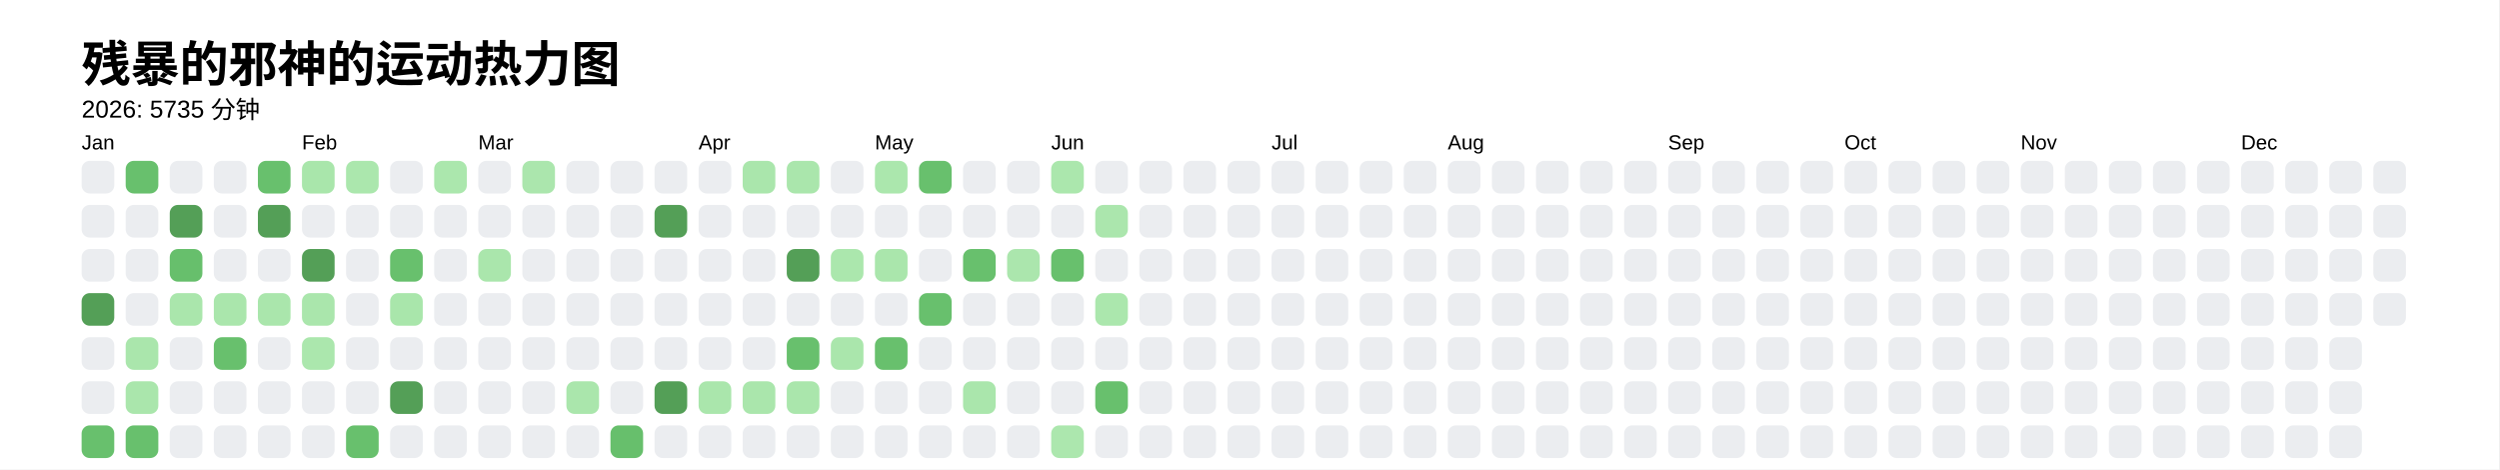
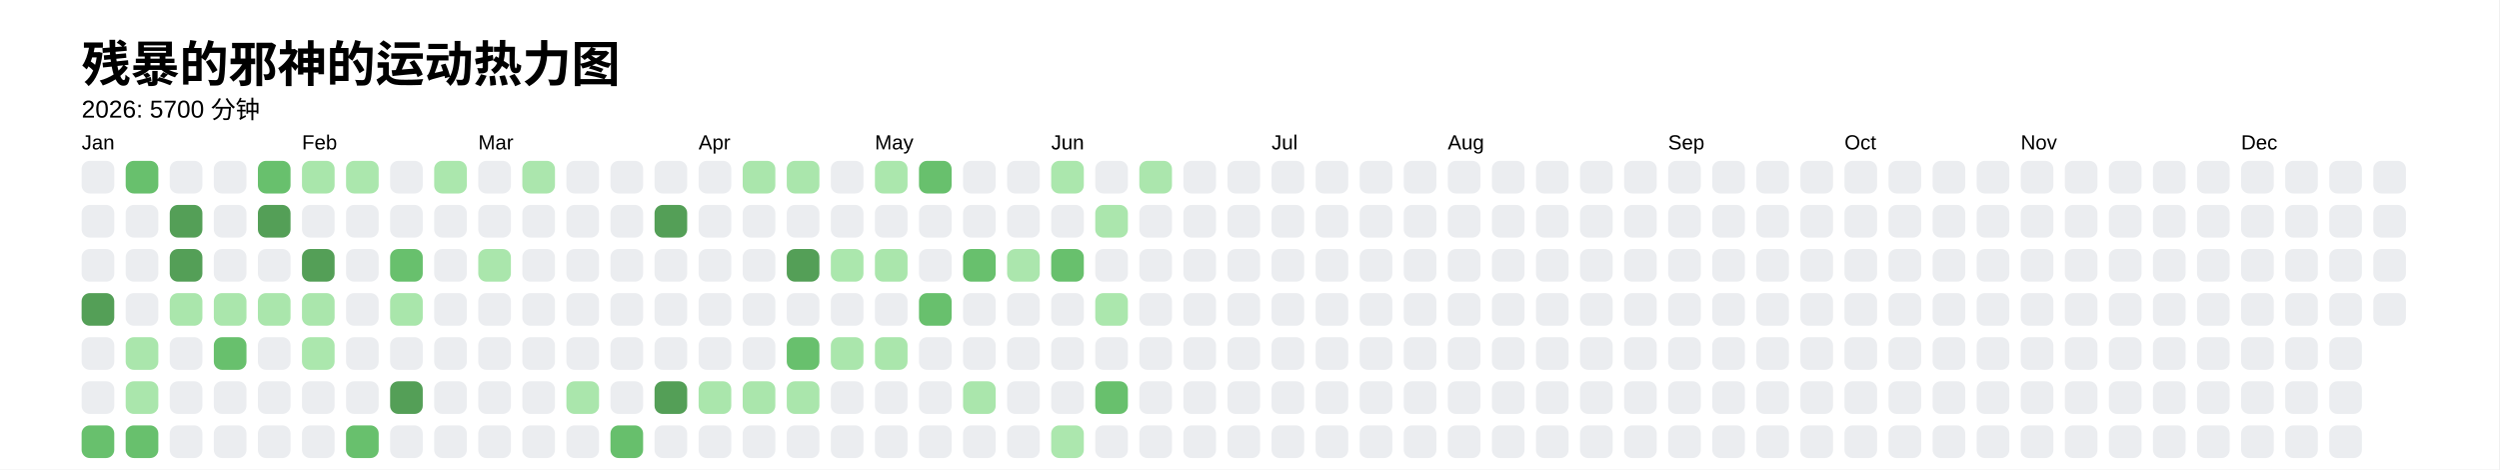
<svg xmlns="http://www.w3.org/2000/svg" baseProfile="full" height="57.5mm" version="1.1" viewBox="0,0,306.2,57.5" width="306.2mm">
  <defs />
  <rect fill="#FFFFFF" height="57.5" width="306.2" x="0" y="0" />
  <text fill="#000000" style="font-size:6px; font-family:Arial; font-weight:bold;" x="10" y="10">残暴的邪神的运动热力图</text>
-   <text fill="#000000" style="font-size:3px; font-family:Arial;" x="10" y="14.4">2026: 5735 分钟</text>
+   <text fill="#000000" style="font-size:3px; font-family:Arial;" x="10" y="14.4">2026: 5700 分钟</text>
  <text fill="#000000" style="font-size:2.5px; font-family:Arial" x="10" y="18.3">Jan</text>
  <rect fill="#EBEDF0" height="4" rx="1" ry="1" width="4" x="10" y="19.7" />
  <rect fill="#EBEDF0" height="4" rx="1" ry="1" width="4" x="10" y="25.1" />
  <rect fill="#EBEDF0" height="4" rx="1" ry="1" width="4" x="10" y="30.5" />
  <rect fill="#549F57" height="4" rx="1" ry="1" width="4" x="10" y="35.9" />
  <rect fill="#EBEDF0" height="4" rx="1" ry="1" width="4" x="10" y="41.3" />
  <rect fill="#EBEDF0" height="4" rx="1" ry="1" width="4" x="10" y="46.7" />
  <rect fill="#68c06d" height="4" rx="1" ry="1" width="4" x="10" y="52.1" />
  <rect fill="#68c06d" height="4" rx="1" ry="1" width="4" x="15.4" y="19.7" />
  <rect fill="#EBEDF0" height="4" rx="1" ry="1" width="4" x="15.4" y="25.1" />
  <rect fill="#EBEDF0" height="4" rx="1" ry="1" width="4" x="15.4" y="30.5" />
  <rect fill="#EBEDF0" height="4" rx="1" ry="1" width="4" x="15.4" y="35.9" />
  <rect fill="#aae6ac" height="4" rx="1" ry="1" width="4" x="15.4" y="41.3" />
  <rect fill="#aae6ac" height="4" rx="1" ry="1" width="4" x="15.4" y="46.7" />
  <rect fill="#68c06d" height="4" rx="1" ry="1" width="4" x="15.4" y="52.1" />
  <rect fill="#EBEDF0" height="4" rx="1" ry="1" width="4" x="20.8" y="19.7" />
  <rect fill="#549F57" height="4" rx="1" ry="1" width="4" x="20.8" y="25.1" />
-   <rect fill="#67bf6c" height="4" rx="1" ry="1" width="4" x="20.8" y="30.5" />
+   <rect fill="#549F57" height="4" rx="1" ry="1" width="4" x="20.8" y="30.5" />
  <rect fill="#aae6ac" height="4" rx="1" ry="1" width="4" x="20.8" y="35.9" />
  <rect fill="#EBEDF0" height="4" rx="1" ry="1" width="4" x="20.8" y="41.3" />
  <rect fill="#EBEDF0" height="4" rx="1" ry="1" width="4" x="20.8" y="46.7" />
  <rect fill="#EBEDF0" height="4" rx="1" ry="1" width="4" x="20.8" y="52.1" />
  <rect fill="#EBEDF0" height="4" rx="1" ry="1" width="4" x="26.2" y="19.7" />
  <rect fill="#EBEDF0" height="4" rx="1" ry="1" width="4" x="26.2" y="25.1" />
  <rect fill="#EBEDF0" height="4" rx="1" ry="1" width="4" x="26.2" y="30.5" />
  <rect fill="#aae6ac" height="4" rx="1" ry="1" width="4" x="26.2" y="35.9" />
  <rect fill="#68c06d" height="4" rx="1" ry="1" width="4" x="26.2" y="41.3" />
  <rect fill="#EBEDF0" height="4" rx="1" ry="1" width="4" x="26.2" y="46.7" />
  <rect fill="#EBEDF0" height="4" rx="1" ry="1" width="4" x="26.2" y="52.1" />
  <rect fill="#68c06d" height="4" rx="1" ry="1" width="4" x="31.6" y="19.7" />
  <rect fill="#549F57" height="4" rx="1" ry="1" width="4" x="31.6" y="25.1" />
  <rect fill="#EBEDF0" height="4" rx="1" ry="1" width="4" x="31.6" y="30.5" />
  <rect fill="#aae6ac" height="4" rx="1" ry="1" width="4" x="31.6" y="35.9" />
  <rect fill="#EBEDF0" height="4" rx="1" ry="1" width="4" x="31.6" y="41.3" />
  <rect fill="#EBEDF0" height="4" rx="1" ry="1" width="4" x="31.6" y="46.7" />
  <rect fill="#EBEDF0" height="4" rx="1" ry="1" width="4" x="31.6" y="52.1" />
  <text fill="#000000" style="font-size:2.5px; font-family:Arial" x="37.0" y="18.3">Feb</text>
  <rect fill="#a9e6ab" height="4" rx="1" ry="1" width="4" x="37.0" y="19.7" />
  <rect fill="#EBEDF0" height="4" rx="1" ry="1" width="4" x="37.0" y="25.1" />
  <rect fill="#549F57" height="4" rx="1" ry="1" width="4" x="37.0" y="30.5" />
  <rect fill="#aae6ac" height="4" rx="1" ry="1" width="4" x="37.0" y="35.9" />
  <rect fill="#abe7ad" height="4" rx="1" ry="1" width="4" x="37.0" y="41.3" />
  <rect fill="#EBEDF0" height="4" rx="1" ry="1" width="4" x="37.0" y="46.7" />
  <rect fill="#EBEDF0" height="4" rx="1" ry="1" width="4" x="37.0" y="52.1" />
  <rect fill="#abe7ad" height="4" rx="1" ry="1" width="4" x="42.4" y="19.7" />
  <rect fill="#EBEDF0" height="4" rx="1" ry="1" width="4" x="42.4" y="25.1" />
  <rect fill="#EBEDF0" height="4" rx="1" ry="1" width="4" x="42.4" y="30.5" />
  <rect fill="#EBEDF0" height="4" rx="1" ry="1" width="4" x="42.4" y="35.9" />
  <rect fill="#EBEDF0" height="4" rx="1" ry="1" width="4" x="42.4" y="41.3" />
  <rect fill="#EBEDF0" height="4" rx="1" ry="1" width="4" x="42.4" y="46.7" />
  <rect fill="#68c06d" height="4" rx="1" ry="1" width="4" x="42.4" y="52.1" />
  <rect fill="#EBEDF0" height="4" rx="1" ry="1" width="4" x="47.8" y="19.7" />
  <rect fill="#EBEDF0" height="4" rx="1" ry="1" width="4" x="47.8" y="25.1" />
  <rect fill="#68c06d" height="4" rx="1" ry="1" width="4" x="47.8" y="30.5" />
  <rect fill="#a9e6ab" height="4" rx="1" ry="1" width="4" x="47.8" y="35.9" />
  <rect fill="#EBEDF0" height="4" rx="1" ry="1" width="4" x="47.8" y="41.3" />
  <rect fill="#549F57" height="4" rx="1" ry="1" width="4" x="47.8" y="46.7" />
  <rect fill="#EBEDF0" height="4" rx="1" ry="1" width="4" x="47.8" y="52.1" />
  <rect fill="#abe7ad" height="4" rx="1" ry="1" width="4" x="53.2" y="19.7" />
  <rect fill="#EBEDF0" height="4" rx="1" ry="1" width="4" x="53.2" y="25.1" />
  <rect fill="#EBEDF0" height="4" rx="1" ry="1" width="4" x="53.2" y="30.5" />
  <rect fill="#EBEDF0" height="4" rx="1" ry="1" width="4" x="53.2" y="35.9" />
  <rect fill="#EBEDF0" height="4" rx="1" ry="1" width="4" x="53.2" y="41.3" />
  <rect fill="#EBEDF0" height="4" rx="1" ry="1" width="4" x="53.2" y="46.7" />
  <rect fill="#EBEDF0" height="4" rx="1" ry="1" width="4" x="53.2" y="52.1" />
  <text fill="#000000" style="font-size:2.5px; font-family:Arial" x="58.6" y="18.3">Mar</text>
  <rect fill="#EBEDF0" height="4" rx="1" ry="1" width="4" x="58.6" y="19.7" />
  <rect fill="#EBEDF0" height="4" rx="1" ry="1" width="4" x="58.6" y="25.1" />
  <rect fill="#aae6ac" height="4" rx="1" ry="1" width="4" x="58.6" y="30.5" />
  <rect fill="#EBEDF0" height="4" rx="1" ry="1" width="4" x="58.6" y="35.9" />
  <rect fill="#EBEDF0" height="4" rx="1" ry="1" width="4" x="58.6" y="41.3" />
  <rect fill="#EBEDF0" height="4" rx="1" ry="1" width="4" x="58.6" y="46.7" />
  <rect fill="#EBEDF0" height="4" rx="1" ry="1" width="4" x="58.6" y="52.1" />
  <rect fill="#abe6ad" height="4" rx="1" ry="1" width="4" x="64" y="19.7" />
  <rect fill="#EBEDF0" height="4" rx="1" ry="1" width="4" x="64" y="25.1" />
  <rect fill="#EBEDF0" height="4" rx="1" ry="1" width="4" x="64" y="30.5" />
  <rect fill="#EBEDF0" height="4" rx="1" ry="1" width="4" x="64" y="35.9" />
  <rect fill="#EBEDF0" height="4" rx="1" ry="1" width="4" x="64" y="41.3" />
  <rect fill="#EBEDF0" height="4" rx="1" ry="1" width="4" x="64" y="46.7" />
  <rect fill="#EBEDF0" height="4" rx="1" ry="1" width="4" x="64" y="52.1" />
  <rect fill="#EBEDF0" height="4" rx="1" ry="1" width="4" x="69.4" y="19.7" />
  <rect fill="#EBEDF0" height="4" rx="1" ry="1" width="4" x="69.4" y="25.1" />
  <rect fill="#EBEDF0" height="4" rx="1" ry="1" width="4" x="69.4" y="30.5" />
  <rect fill="#EBEDF0" height="4" rx="1" ry="1" width="4" x="69.4" y="35.9" />
  <rect fill="#EBEDF0" height="4" rx="1" ry="1" width="4" x="69.4" y="41.3" />
  <rect fill="#aae6ac" height="4" rx="1" ry="1" width="4" x="69.4" y="46.7" />
  <rect fill="#EBEDF0" height="4" rx="1" ry="1" width="4" x="69.4" y="52.1" />
  <rect fill="#EBEDF0" height="4" rx="1" ry="1" width="4" x="74.8" y="19.7" />
  <rect fill="#EBEDF0" height="4" rx="1" ry="1" width="4" x="74.8" y="25.1" />
  <rect fill="#EBEDF0" height="4" rx="1" ry="1" width="4" x="74.8" y="30.5" />
  <rect fill="#EBEDF0" height="4" rx="1" ry="1" width="4" x="74.8" y="35.9" />
  <rect fill="#EBEDF0" height="4" rx="1" ry="1" width="4" x="74.8" y="41.3" />
  <rect fill="#EBEDF0" height="4" rx="1" ry="1" width="4" x="74.8" y="46.7" />
  <rect fill="#67bf6c" height="4" rx="1" ry="1" width="4" x="74.8" y="52.1" />
  <rect fill="#EBEDF0" height="4" rx="1" ry="1" width="4" x="80.2" y="19.7" />
  <rect fill="#549F57" height="4" rx="1" ry="1" width="4" x="80.2" y="25.1" />
  <rect fill="#EBEDF0" height="4" rx="1" ry="1" width="4" x="80.2" y="30.5" />
  <rect fill="#EBEDF0" height="4" rx="1" ry="1" width="4" x="80.2" y="35.9" />
  <rect fill="#EBEDF0" height="4" rx="1" ry="1" width="4" x="80.2" y="41.3" />
  <rect fill="#549F57" height="4" rx="1" ry="1" width="4" x="80.2" y="46.7" />
  <rect fill="#EBEDF0" height="4" rx="1" ry="1" width="4" x="80.2" y="52.1" />
  <text fill="#000000" style="font-size:2.5px; font-family:Arial" x="85.6" y="18.3">Apr</text>
  <rect fill="#EBEDF0" height="4" rx="1" ry="1" width="4" x="85.6" y="19.7" />
  <rect fill="#EBEDF0" height="4" rx="1" ry="1" width="4" x="85.6" y="25.1" />
  <rect fill="#EBEDF0" height="4" rx="1" ry="1" width="4" x="85.6" y="30.5" />
  <rect fill="#EBEDF0" height="4" rx="1" ry="1" width="4" x="85.6" y="35.9" />
  <rect fill="#EBEDF0" height="4" rx="1" ry="1" width="4" x="85.6" y="41.3" />
  <rect fill="#aae6ac" height="4" rx="1" ry="1" width="4" x="85.6" y="46.7" />
  <rect fill="#EBEDF0" height="4" rx="1" ry="1" width="4" x="85.6" y="52.1" />
  <rect fill="#aae6ac" height="4" rx="1" ry="1" width="4" x="91" y="19.7" />
  <rect fill="#EBEDF0" height="4" rx="1" ry="1" width="4" x="91" y="25.1" />
  <rect fill="#EBEDF0" height="4" rx="1" ry="1" width="4" x="91" y="30.5" />
  <rect fill="#EBEDF0" height="4" rx="1" ry="1" width="4" x="91" y="35.9" />
  <rect fill="#EBEDF0" height="4" rx="1" ry="1" width="4" x="91" y="41.3" />
  <rect fill="#aae6ac" height="4" rx="1" ry="1" width="4" x="91" y="46.7" />
  <rect fill="#EBEDF0" height="4" rx="1" ry="1" width="4" x="91" y="52.1" />
  <rect fill="#aae6ac" height="4" rx="1" ry="1" width="4" x="96.4" y="19.7" />
  <rect fill="#EBEDF0" height="4" rx="1" ry="1" width="4" x="96.4" y="25.1" />
  <rect fill="#549F57" height="4" rx="1" ry="1" width="4" x="96.4" y="30.5" />
  <rect fill="#EBEDF0" height="4" rx="1" ry="1" width="4" x="96.4" y="35.9" />
  <rect fill="#68c06d" height="4" rx="1" ry="1" width="4" x="96.4" y="41.3" />
  <rect fill="#aae6ac" height="4" rx="1" ry="1" width="4" x="96.4" y="46.7" />
  <rect fill="#EBEDF0" height="4" rx="1" ry="1" width="4" x="96.4" y="52.1" />
  <rect fill="#EBEDF0" height="4" rx="1" ry="1" width="4" x="101.8" y="19.7" />
  <rect fill="#EBEDF0" height="4" rx="1" ry="1" width="4" x="101.8" y="25.1" />
  <rect fill="#abe7ad" height="4" rx="1" ry="1" width="4" x="101.8" y="30.5" />
  <rect fill="#EBEDF0" height="4" rx="1" ry="1" width="4" x="101.8" y="35.9" />
  <rect fill="#aae6ac" height="4" rx="1" ry="1" width="4" x="101.8" y="41.3" />
  <rect fill="#EBEDF0" height="4" rx="1" ry="1" width="4" x="101.8" y="46.7" />
  <rect fill="#EBEDF0" height="4" rx="1" ry="1" width="4" x="101.8" y="52.1" />
  <text fill="#000000" style="font-size:2.5px; font-family:Arial" x="107.2" y="18.3">May</text>
  <rect fill="#abe7ad" height="4" rx="1" ry="1" width="4" x="107.2" y="19.7" />
  <rect fill="#EBEDF0" height="4" rx="1" ry="1" width="4" x="107.2" y="25.1" />
  <rect fill="#aae6ac" height="4" rx="1" ry="1" width="4" x="107.2" y="30.5" />
  <rect fill="#EBEDF0" height="4" rx="1" ry="1" width="4" x="107.2" y="35.9" />
-   <rect fill="#68c06d" height="4" rx="1" ry="1" width="4" x="107.2" y="41.3" />
+   <rect fill="#aae6ac" height="4" rx="1" ry="1" width="4" x="107.2" y="41.3" />
  <rect fill="#EBEDF0" height="4" rx="1" ry="1" width="4" x="107.2" y="46.7" />
  <rect fill="#EBEDF0" height="4" rx="1" ry="1" width="4" x="107.2" y="52.1" />
  <rect fill="#68c06d" height="4" rx="1" ry="1" width="4" x="112.6" y="19.7" />
  <rect fill="#EBEDF0" height="4" rx="1" ry="1" width="4" x="112.6" y="25.1" />
  <rect fill="#EBEDF0" height="4" rx="1" ry="1" width="4" x="112.6" y="30.5" />
  <rect fill="#68c06d" height="4" rx="1" ry="1" width="4" x="112.6" y="35.9" />
  <rect fill="#EBEDF0" height="4" rx="1" ry="1" width="4" x="112.6" y="41.3" />
  <rect fill="#EBEDF0" height="4" rx="1" ry="1" width="4" x="112.6" y="46.7" />
  <rect fill="#EBEDF0" height="4" rx="1" ry="1" width="4" x="112.6" y="52.1" />
  <rect fill="#EBEDF0" height="4" rx="1" ry="1" width="4" x="118" y="19.7" />
  <rect fill="#EBEDF0" height="4" rx="1" ry="1" width="4" x="118" y="25.1" />
  <rect fill="#68c06d" height="4" rx="1" ry="1" width="4" x="118" y="30.5" />
  <rect fill="#EBEDF0" height="4" rx="1" ry="1" width="4" x="118" y="35.9" />
  <rect fill="#EBEDF0" height="4" rx="1" ry="1" width="4" x="118" y="41.3" />
  <rect fill="#aae6ac" height="4" rx="1" ry="1" width="4" x="118" y="46.7" />
  <rect fill="#EBEDF0" height="4" rx="1" ry="1" width="4" x="118" y="52.1" />
  <rect fill="#EBEDF0" height="4" rx="1" ry="1" width="4" x="123.4" y="19.7" />
  <rect fill="#EBEDF0" height="4" rx="1" ry="1" width="4" x="123.4" y="25.1" />
  <rect fill="#abe6ad" height="4" rx="1" ry="1" width="4" x="123.4" y="30.5" />
  <rect fill="#EBEDF0" height="4" rx="1" ry="1" width="4" x="123.4" y="35.9" />
  <rect fill="#EBEDF0" height="4" rx="1" ry="1" width="4" x="123.4" y="41.3" />
  <rect fill="#EBEDF0" height="4" rx="1" ry="1" width="4" x="123.4" y="46.7" />
  <rect fill="#EBEDF0" height="4" rx="1" ry="1" width="4" x="123.4" y="52.1" />
  <text fill="#000000" style="font-size:2.5px; font-family:Arial" x="128.8" y="18.3">Jun</text>
  <rect fill="#abe7ad" height="4" rx="1" ry="1" width="4" x="128.8" y="19.7" />
  <rect fill="#EBEDF0" height="4" rx="1" ry="1" width="4" x="128.8" y="25.1" />
  <rect fill="#68c06d" height="4" rx="1" ry="1" width="4" x="128.8" y="30.5" />
  <rect fill="#EBEDF0" height="4" rx="1" ry="1" width="4" x="128.8" y="35.9" />
  <rect fill="#EBEDF0" height="4" rx="1" ry="1" width="4" x="128.8" y="41.3" />
  <rect fill="#EBEDF0" height="4" rx="1" ry="1" width="4" x="128.8" y="46.7" />
  <rect fill="#ace7ae" height="4" rx="1" ry="1" width="4" x="128.8" y="52.1" />
  <rect fill="#EBEDF0" height="4" rx="1" ry="1" width="4" x="134.2" y="19.7" />
  <rect fill="#abe6ad" height="4" rx="1" ry="1" width="4" x="134.2" y="25.1" />
  <rect fill="#EBEDF0" height="4" rx="1" ry="1" width="4" x="134.2" y="30.5" />
  <rect fill="#abe7ad" height="4" rx="1" ry="1" width="4" x="134.2" y="35.9" />
  <rect fill="#EBEDF0" height="4" rx="1" ry="1" width="4" x="134.2" y="41.3" />
  <rect fill="#68c06d" height="4" rx="1" ry="1" width="4" x="134.2" y="46.7" />
  <rect fill="#EBEDF0" height="4" rx="1" ry="1" width="4" x="134.2" y="52.1" />
-   <rect fill="#EBEDF0" height="4" rx="1" ry="1" width="4" x="139.6" y="19.7" />
+   <rect fill="#abe6ad" height="4" rx="1" ry="1" width="4" x="139.6" y="19.7" />
  <rect fill="#EBEDF0" height="4" rx="1" ry="1" width="4" x="139.6" y="25.1" />
  <rect fill="#EBEDF0" height="4" rx="1" ry="1" width="4" x="139.6" y="30.5" />
  <rect fill="#EBEDF0" height="4" rx="1" ry="1" width="4" x="139.6" y="35.9" />
  <rect fill="#EBEDF0" height="4" rx="1" ry="1" width="4" x="139.6" y="41.3" />
  <rect fill="#EBEDF0" height="4" rx="1" ry="1" width="4" x="139.6" y="46.7" />
  <rect fill="#EBEDF0" height="4" rx="1" ry="1" width="4" x="139.6" y="52.1" />
  <rect fill="#EBEDF0" height="4" rx="1" ry="1" width="4" x="145" y="19.7" />
  <rect fill="#EBEDF0" height="4" rx="1" ry="1" width="4" x="145" y="25.1" />
  <rect fill="#EBEDF0" height="4" rx="1" ry="1" width="4" x="145" y="30.5" />
  <rect fill="#EBEDF0" height="4" rx="1" ry="1" width="4" x="145" y="35.9" />
  <rect fill="#EBEDF0" height="4" rx="1" ry="1" width="4" x="145" y="41.3" />
  <rect fill="#EBEDF0" height="4" rx="1" ry="1" width="4" x="145" y="46.7" />
  <rect fill="#EBEDF0" height="4" rx="1" ry="1" width="4" x="145" y="52.1" />
  <rect fill="#EBEDF0" height="4" rx="1" ry="1" width="4" x="150.4" y="19.7" />
  <rect fill="#EBEDF0" height="4" rx="1" ry="1" width="4" x="150.4" y="25.1" />
  <rect fill="#EBEDF0" height="4" rx="1" ry="1" width="4" x="150.4" y="30.5" />
  <rect fill="#EBEDF0" height="4" rx="1" ry="1" width="4" x="150.4" y="35.9" />
  <rect fill="#EBEDF0" height="4" rx="1" ry="1" width="4" x="150.4" y="41.3" />
  <rect fill="#EBEDF0" height="4" rx="1" ry="1" width="4" x="150.4" y="46.7" />
  <rect fill="#EBEDF0" height="4" rx="1" ry="1" width="4" x="150.4" y="52.1" />
  <text fill="#000000" style="font-size:2.5px; font-family:Arial" x="155.8" y="18.3">Jul</text>
  <rect fill="#EBEDF0" height="4" rx="1" ry="1" width="4" x="155.8" y="19.7" />
  <rect fill="#EBEDF0" height="4" rx="1" ry="1" width="4" x="155.8" y="25.1" />
  <rect fill="#EBEDF0" height="4" rx="1" ry="1" width="4" x="155.8" y="30.5" />
  <rect fill="#EBEDF0" height="4" rx="1" ry="1" width="4" x="155.8" y="35.9" />
  <rect fill="#EBEDF0" height="4" rx="1" ry="1" width="4" x="155.8" y="41.3" />
  <rect fill="#EBEDF0" height="4" rx="1" ry="1" width="4" x="155.8" y="46.7" />
  <rect fill="#EBEDF0" height="4" rx="1" ry="1" width="4" x="155.8" y="52.1" />
  <rect fill="#EBEDF0" height="4" rx="1" ry="1" width="4" x="161.2" y="19.7" />
  <rect fill="#EBEDF0" height="4" rx="1" ry="1" width="4" x="161.2" y="25.1" />
  <rect fill="#EBEDF0" height="4" rx="1" ry="1" width="4" x="161.2" y="30.5" />
  <rect fill="#EBEDF0" height="4" rx="1" ry="1" width="4" x="161.2" y="35.9" />
  <rect fill="#EBEDF0" height="4" rx="1" ry="1" width="4" x="161.2" y="41.3" />
  <rect fill="#EBEDF0" height="4" rx="1" ry="1" width="4" x="161.2" y="46.7" />
  <rect fill="#EBEDF0" height="4" rx="1" ry="1" width="4" x="161.2" y="52.1" />
  <rect fill="#EBEDF0" height="4" rx="1" ry="1" width="4" x="166.6" y="19.7" />
  <rect fill="#EBEDF0" height="4" rx="1" ry="1" width="4" x="166.6" y="25.1" />
  <rect fill="#EBEDF0" height="4" rx="1" ry="1" width="4" x="166.6" y="30.5" />
  <rect fill="#EBEDF0" height="4" rx="1" ry="1" width="4" x="166.6" y="35.9" />
  <rect fill="#EBEDF0" height="4" rx="1" ry="1" width="4" x="166.6" y="41.3" />
  <rect fill="#EBEDF0" height="4" rx="1" ry="1" width="4" x="166.6" y="46.7" />
  <rect fill="#EBEDF0" height="4" rx="1" ry="1" width="4" x="166.6" y="52.1" />
  <rect fill="#EBEDF0" height="4" rx="1" ry="1" width="4" x="172" y="19.7" />
  <rect fill="#EBEDF0" height="4" rx="1" ry="1" width="4" x="172" y="25.1" />
  <rect fill="#EBEDF0" height="4" rx="1" ry="1" width="4" x="172" y="30.5" />
  <rect fill="#EBEDF0" height="4" rx="1" ry="1" width="4" x="172" y="35.9" />
  <rect fill="#EBEDF0" height="4" rx="1" ry="1" width="4" x="172" y="41.3" />
  <rect fill="#EBEDF0" height="4" rx="1" ry="1" width="4" x="172" y="46.7" />
  <rect fill="#EBEDF0" height="4" rx="1" ry="1" width="4" x="172" y="52.1" />
  <text fill="#000000" style="font-size:2.5px; font-family:Arial" x="177.4" y="18.3">Aug</text>
  <rect fill="#EBEDF0" height="4" rx="1" ry="1" width="4" x="177.4" y="19.7" />
  <rect fill="#EBEDF0" height="4" rx="1" ry="1" width="4" x="177.4" y="25.1" />
  <rect fill="#EBEDF0" height="4" rx="1" ry="1" width="4" x="177.4" y="30.5" />
  <rect fill="#EBEDF0" height="4" rx="1" ry="1" width="4" x="177.4" y="35.9" />
  <rect fill="#EBEDF0" height="4" rx="1" ry="1" width="4" x="177.4" y="41.3" />
  <rect fill="#EBEDF0" height="4" rx="1" ry="1" width="4" x="177.4" y="46.7" />
  <rect fill="#EBEDF0" height="4" rx="1" ry="1" width="4" x="177.4" y="52.1" />
  <rect fill="#EBEDF0" height="4" rx="1" ry="1" width="4" x="182.8" y="19.7" />
  <rect fill="#EBEDF0" height="4" rx="1" ry="1" width="4" x="182.8" y="25.1" />
  <rect fill="#EBEDF0" height="4" rx="1" ry="1" width="4" x="182.8" y="30.5" />
  <rect fill="#EBEDF0" height="4" rx="1" ry="1" width="4" x="182.8" y="35.9" />
  <rect fill="#EBEDF0" height="4" rx="1" ry="1" width="4" x="182.8" y="41.3" />
  <rect fill="#EBEDF0" height="4" rx="1" ry="1" width="4" x="182.8" y="46.7" />
  <rect fill="#EBEDF0" height="4" rx="1" ry="1" width="4" x="182.8" y="52.1" />
  <rect fill="#EBEDF0" height="4" rx="1" ry="1" width="4" x="188.2" y="19.7" />
  <rect fill="#EBEDF0" height="4" rx="1" ry="1" width="4" x="188.2" y="25.1" />
  <rect fill="#EBEDF0" height="4" rx="1" ry="1" width="4" x="188.2" y="30.5" />
  <rect fill="#EBEDF0" height="4" rx="1" ry="1" width="4" x="188.2" y="35.9" />
  <rect fill="#EBEDF0" height="4" rx="1" ry="1" width="4" x="188.2" y="41.3" />
  <rect fill="#EBEDF0" height="4" rx="1" ry="1" width="4" x="188.2" y="46.7" />
  <rect fill="#EBEDF0" height="4" rx="1" ry="1" width="4" x="188.2" y="52.1" />
  <rect fill="#EBEDF0" height="4" rx="1" ry="1" width="4" x="193.6" y="19.7" />
  <rect fill="#EBEDF0" height="4" rx="1" ry="1" width="4" x="193.6" y="25.1" />
  <rect fill="#EBEDF0" height="4" rx="1" ry="1" width="4" x="193.6" y="30.5" />
  <rect fill="#EBEDF0" height="4" rx="1" ry="1" width="4" x="193.6" y="35.9" />
  <rect fill="#EBEDF0" height="4" rx="1" ry="1" width="4" x="193.6" y="41.3" />
  <rect fill="#EBEDF0" height="4" rx="1" ry="1" width="4" x="193.6" y="46.7" />
  <rect fill="#EBEDF0" height="4" rx="1" ry="1" width="4" x="193.6" y="52.1" />
  <rect fill="#EBEDF0" height="4" rx="1" ry="1" width="4" x="199" y="19.7" />
  <rect fill="#EBEDF0" height="4" rx="1" ry="1" width="4" x="199" y="25.1" />
  <rect fill="#EBEDF0" height="4" rx="1" ry="1" width="4" x="199" y="30.5" />
  <rect fill="#EBEDF0" height="4" rx="1" ry="1" width="4" x="199" y="35.9" />
  <rect fill="#EBEDF0" height="4" rx="1" ry="1" width="4" x="199" y="41.3" />
  <rect fill="#EBEDF0" height="4" rx="1" ry="1" width="4" x="199" y="46.7" />
  <rect fill="#EBEDF0" height="4" rx="1" ry="1" width="4" x="199" y="52.1" />
  <text fill="#000000" style="font-size:2.5px; font-family:Arial" x="204.4" y="18.3">Sep</text>
  <rect fill="#EBEDF0" height="4" rx="1" ry="1" width="4" x="204.4" y="19.7" />
  <rect fill="#EBEDF0" height="4" rx="1" ry="1" width="4" x="204.4" y="25.1" />
  <rect fill="#EBEDF0" height="4" rx="1" ry="1" width="4" x="204.4" y="30.5" />
  <rect fill="#EBEDF0" height="4" rx="1" ry="1" width="4" x="204.4" y="35.9" />
  <rect fill="#EBEDF0" height="4" rx="1" ry="1" width="4" x="204.4" y="41.3" />
  <rect fill="#EBEDF0" height="4" rx="1" ry="1" width="4" x="204.4" y="46.7" />
  <rect fill="#EBEDF0" height="4" rx="1" ry="1" width="4" x="204.4" y="52.1" />
  <rect fill="#EBEDF0" height="4" rx="1" ry="1" width="4" x="209.8" y="19.7" />
  <rect fill="#EBEDF0" height="4" rx="1" ry="1" width="4" x="209.8" y="25.1" />
  <rect fill="#EBEDF0" height="4" rx="1" ry="1" width="4" x="209.8" y="30.5" />
  <rect fill="#EBEDF0" height="4" rx="1" ry="1" width="4" x="209.8" y="35.9" />
  <rect fill="#EBEDF0" height="4" rx="1" ry="1" width="4" x="209.8" y="41.3" />
  <rect fill="#EBEDF0" height="4" rx="1" ry="1" width="4" x="209.8" y="46.7" />
  <rect fill="#EBEDF0" height="4" rx="1" ry="1" width="4" x="209.8" y="52.1" />
  <rect fill="#EBEDF0" height="4" rx="1" ry="1" width="4" x="215.2" y="19.7" />
  <rect fill="#EBEDF0" height="4" rx="1" ry="1" width="4" x="215.2" y="25.1" />
  <rect fill="#EBEDF0" height="4" rx="1" ry="1" width="4" x="215.2" y="30.5" />
  <rect fill="#EBEDF0" height="4" rx="1" ry="1" width="4" x="215.2" y="35.9" />
  <rect fill="#EBEDF0" height="4" rx="1" ry="1" width="4" x="215.2" y="41.3" />
  <rect fill="#EBEDF0" height="4" rx="1" ry="1" width="4" x="215.2" y="46.7" />
  <rect fill="#EBEDF0" height="4" rx="1" ry="1" width="4" x="215.2" y="52.1" />
  <rect fill="#EBEDF0" height="4" rx="1" ry="1" width="4" x="220.6" y="19.7" />
  <rect fill="#EBEDF0" height="4" rx="1" ry="1" width="4" x="220.6" y="25.1" />
  <rect fill="#EBEDF0" height="4" rx="1" ry="1" width="4" x="220.6" y="30.5" />
  <rect fill="#EBEDF0" height="4" rx="1" ry="1" width="4" x="220.6" y="35.9" />
  <rect fill="#EBEDF0" height="4" rx="1" ry="1" width="4" x="220.6" y="41.3" />
  <rect fill="#EBEDF0" height="4" rx="1" ry="1" width="4" x="220.6" y="46.7" />
  <rect fill="#EBEDF0" height="4" rx="1" ry="1" width="4" x="220.6" y="52.1" />
  <text fill="#000000" style="font-size:2.5px; font-family:Arial" x="226" y="18.3">Oct</text>
  <rect fill="#EBEDF0" height="4" rx="1" ry="1" width="4" x="226" y="19.7" />
  <rect fill="#EBEDF0" height="4" rx="1" ry="1" width="4" x="226" y="25.1" />
  <rect fill="#EBEDF0" height="4" rx="1" ry="1" width="4" x="226" y="30.5" />
  <rect fill="#EBEDF0" height="4" rx="1" ry="1" width="4" x="226" y="35.9" />
  <rect fill="#EBEDF0" height="4" rx="1" ry="1" width="4" x="226" y="41.3" />
  <rect fill="#EBEDF0" height="4" rx="1" ry="1" width="4" x="226" y="46.7" />
  <rect fill="#EBEDF0" height="4" rx="1" ry="1" width="4" x="226" y="52.1" />
  <rect fill="#EBEDF0" height="4" rx="1" ry="1" width="4" x="231.4" y="19.7" />
  <rect fill="#EBEDF0" height="4" rx="1" ry="1" width="4" x="231.4" y="25.1" />
  <rect fill="#EBEDF0" height="4" rx="1" ry="1" width="4" x="231.4" y="30.5" />
  <rect fill="#EBEDF0" height="4" rx="1" ry="1" width="4" x="231.4" y="35.9" />
  <rect fill="#EBEDF0" height="4" rx="1" ry="1" width="4" x="231.4" y="41.3" />
  <rect fill="#EBEDF0" height="4" rx="1" ry="1" width="4" x="231.4" y="46.7" />
  <rect fill="#EBEDF0" height="4" rx="1" ry="1" width="4" x="231.4" y="52.1" />
  <rect fill="#EBEDF0" height="4" rx="1" ry="1" width="4" x="236.8" y="19.7" />
  <rect fill="#EBEDF0" height="4" rx="1" ry="1" width="4" x="236.8" y="25.1" />
  <rect fill="#EBEDF0" height="4" rx="1" ry="1" width="4" x="236.8" y="30.5" />
  <rect fill="#EBEDF0" height="4" rx="1" ry="1" width="4" x="236.8" y="35.9" />
  <rect fill="#EBEDF0" height="4" rx="1" ry="1" width="4" x="236.8" y="41.3" />
  <rect fill="#EBEDF0" height="4" rx="1" ry="1" width="4" x="236.8" y="46.7" />
  <rect fill="#EBEDF0" height="4" rx="1" ry="1" width="4" x="236.8" y="52.1" />
  <rect fill="#EBEDF0" height="4" rx="1" ry="1" width="4" x="242.2" y="19.7" />
  <rect fill="#EBEDF0" height="4" rx="1" ry="1" width="4" x="242.2" y="25.1" />
  <rect fill="#EBEDF0" height="4" rx="1" ry="1" width="4" x="242.2" y="30.5" />
  <rect fill="#EBEDF0" height="4" rx="1" ry="1" width="4" x="242.2" y="35.9" />
  <rect fill="#EBEDF0" height="4" rx="1" ry="1" width="4" x="242.2" y="41.3" />
  <rect fill="#EBEDF0" height="4" rx="1" ry="1" width="4" x="242.2" y="46.7" />
  <rect fill="#EBEDF0" height="4" rx="1" ry="1" width="4" x="242.2" y="52.1" />
  <text fill="#000000" style="font-size:2.5px; font-family:Arial" x="247.6" y="18.3">Nov</text>
  <rect fill="#EBEDF0" height="4" rx="1" ry="1" width="4" x="247.6" y="19.7" />
  <rect fill="#EBEDF0" height="4" rx="1" ry="1" width="4" x="247.6" y="25.1" />
  <rect fill="#EBEDF0" height="4" rx="1" ry="1" width="4" x="247.6" y="30.5" />
  <rect fill="#EBEDF0" height="4" rx="1" ry="1" width="4" x="247.6" y="35.9" />
  <rect fill="#EBEDF0" height="4" rx="1" ry="1" width="4" x="247.6" y="41.3" />
  <rect fill="#EBEDF0" height="4" rx="1" ry="1" width="4" x="247.6" y="46.7" />
  <rect fill="#EBEDF0" height="4" rx="1" ry="1" width="4" x="247.6" y="52.1" />
  <rect fill="#EBEDF0" height="4" rx="1" ry="1" width="4" x="253" y="19.7" />
  <rect fill="#EBEDF0" height="4" rx="1" ry="1" width="4" x="253" y="25.1" />
  <rect fill="#EBEDF0" height="4" rx="1" ry="1" width="4" x="253" y="30.5" />
  <rect fill="#EBEDF0" height="4" rx="1" ry="1" width="4" x="253" y="35.9" />
  <rect fill="#EBEDF0" height="4" rx="1" ry="1" width="4" x="253" y="41.3" />
  <rect fill="#EBEDF0" height="4" rx="1" ry="1" width="4" x="253" y="46.7" />
  <rect fill="#EBEDF0" height="4" rx="1" ry="1" width="4" x="253" y="52.1" />
  <rect fill="#EBEDF0" height="4" rx="1" ry="1" width="4" x="258.4" y="19.7" />
  <rect fill="#EBEDF0" height="4" rx="1" ry="1" width="4" x="258.4" y="25.1" />
  <rect fill="#EBEDF0" height="4" rx="1" ry="1" width="4" x="258.4" y="30.5" />
  <rect fill="#EBEDF0" height="4" rx="1" ry="1" width="4" x="258.4" y="35.9" />
  <rect fill="#EBEDF0" height="4" rx="1" ry="1" width="4" x="258.4" y="41.3" />
  <rect fill="#EBEDF0" height="4" rx="1" ry="1" width="4" x="258.4" y="46.7" />
  <rect fill="#EBEDF0" height="4" rx="1" ry="1" width="4" x="258.4" y="52.1" />
  <rect fill="#EBEDF0" height="4" rx="1" ry="1" width="4" x="263.8" y="19.7" />
  <rect fill="#EBEDF0" height="4" rx="1" ry="1" width="4" x="263.8" y="25.1" />
  <rect fill="#EBEDF0" height="4" rx="1" ry="1" width="4" x="263.8" y="30.5" />
  <rect fill="#EBEDF0" height="4" rx="1" ry="1" width="4" x="263.8" y="35.9" />
  <rect fill="#EBEDF0" height="4" rx="1" ry="1" width="4" x="263.8" y="41.3" />
  <rect fill="#EBEDF0" height="4" rx="1" ry="1" width="4" x="263.8" y="46.7" />
  <rect fill="#EBEDF0" height="4" rx="1" ry="1" width="4" x="263.8" y="52.1" />
  <rect fill="#EBEDF0" height="4" rx="1" ry="1" width="4" x="269.2" y="19.7" />
  <rect fill="#EBEDF0" height="4" rx="1" ry="1" width="4" x="269.2" y="25.1" />
  <rect fill="#EBEDF0" height="4" rx="1" ry="1" width="4" x="269.2" y="30.5" />
  <rect fill="#EBEDF0" height="4" rx="1" ry="1" width="4" x="269.2" y="35.9" />
  <rect fill="#EBEDF0" height="4" rx="1" ry="1" width="4" x="269.2" y="41.3" />
  <rect fill="#EBEDF0" height="4" rx="1" ry="1" width="4" x="269.2" y="46.7" />
  <rect fill="#EBEDF0" height="4" rx="1" ry="1" width="4" x="269.2" y="52.1" />
  <text fill="#000000" style="font-size:2.5px; font-family:Arial" x="274.6" y="18.3">Dec</text>
  <rect fill="#EBEDF0" height="4" rx="1" ry="1" width="4" x="274.6" y="19.7" />
  <rect fill="#EBEDF0" height="4" rx="1" ry="1" width="4" x="274.6" y="25.1" />
  <rect fill="#EBEDF0" height="4" rx="1" ry="1" width="4" x="274.6" y="30.5" />
  <rect fill="#EBEDF0" height="4" rx="1" ry="1" width="4" x="274.6" y="35.9" />
  <rect fill="#EBEDF0" height="4" rx="1" ry="1" width="4" x="274.6" y="41.3" />
  <rect fill="#EBEDF0" height="4" rx="1" ry="1" width="4" x="274.6" y="46.7" />
  <rect fill="#EBEDF0" height="4" rx="1" ry="1" width="4" x="274.6" y="52.1" />
  <rect fill="#EBEDF0" height="4" rx="1" ry="1" width="4" x="280" y="19.7" />
  <rect fill="#EBEDF0" height="4" rx="1" ry="1" width="4" x="280" y="25.1" />
  <rect fill="#EBEDF0" height="4" rx="1" ry="1" width="4" x="280" y="30.5" />
  <rect fill="#EBEDF0" height="4" rx="1" ry="1" width="4" x="280" y="35.9" />
  <rect fill="#EBEDF0" height="4" rx="1" ry="1" width="4" x="280" y="41.3" />
  <rect fill="#EBEDF0" height="4" rx="1" ry="1" width="4" x="280" y="46.7" />
  <rect fill="#EBEDF0" height="4" rx="1" ry="1" width="4" x="280" y="52.1" />
  <rect fill="#EBEDF0" height="4" rx="1" ry="1" width="4" x="285.4" y="19.7" />
  <rect fill="#EBEDF0" height="4" rx="1" ry="1" width="4" x="285.4" y="25.1" />
  <rect fill="#EBEDF0" height="4" rx="1" ry="1" width="4" x="285.4" y="30.5" />
  <rect fill="#EBEDF0" height="4" rx="1" ry="1" width="4" x="285.4" y="35.9" />
  <rect fill="#EBEDF0" height="4" rx="1" ry="1" width="4" x="285.4" y="41.3" />
  <rect fill="#EBEDF0" height="4" rx="1" ry="1" width="4" x="285.4" y="46.7" />
  <rect fill="#EBEDF0" height="4" rx="1" ry="1" width="4" x="285.4" y="52.1" />
  <rect fill="#EBEDF0" height="4" rx="1" ry="1" width="4" x="290.8" y="19.7" />
  <rect fill="#EBEDF0" height="4" rx="1" ry="1" width="4" x="290.8" y="25.1" />
  <rect fill="#EBEDF0" height="4" rx="1" ry="1" width="4" x="290.8" y="30.5" />
  <rect fill="#EBEDF0" height="4" rx="1" ry="1" width="4" x="290.8" y="35.9" />
</svg>
